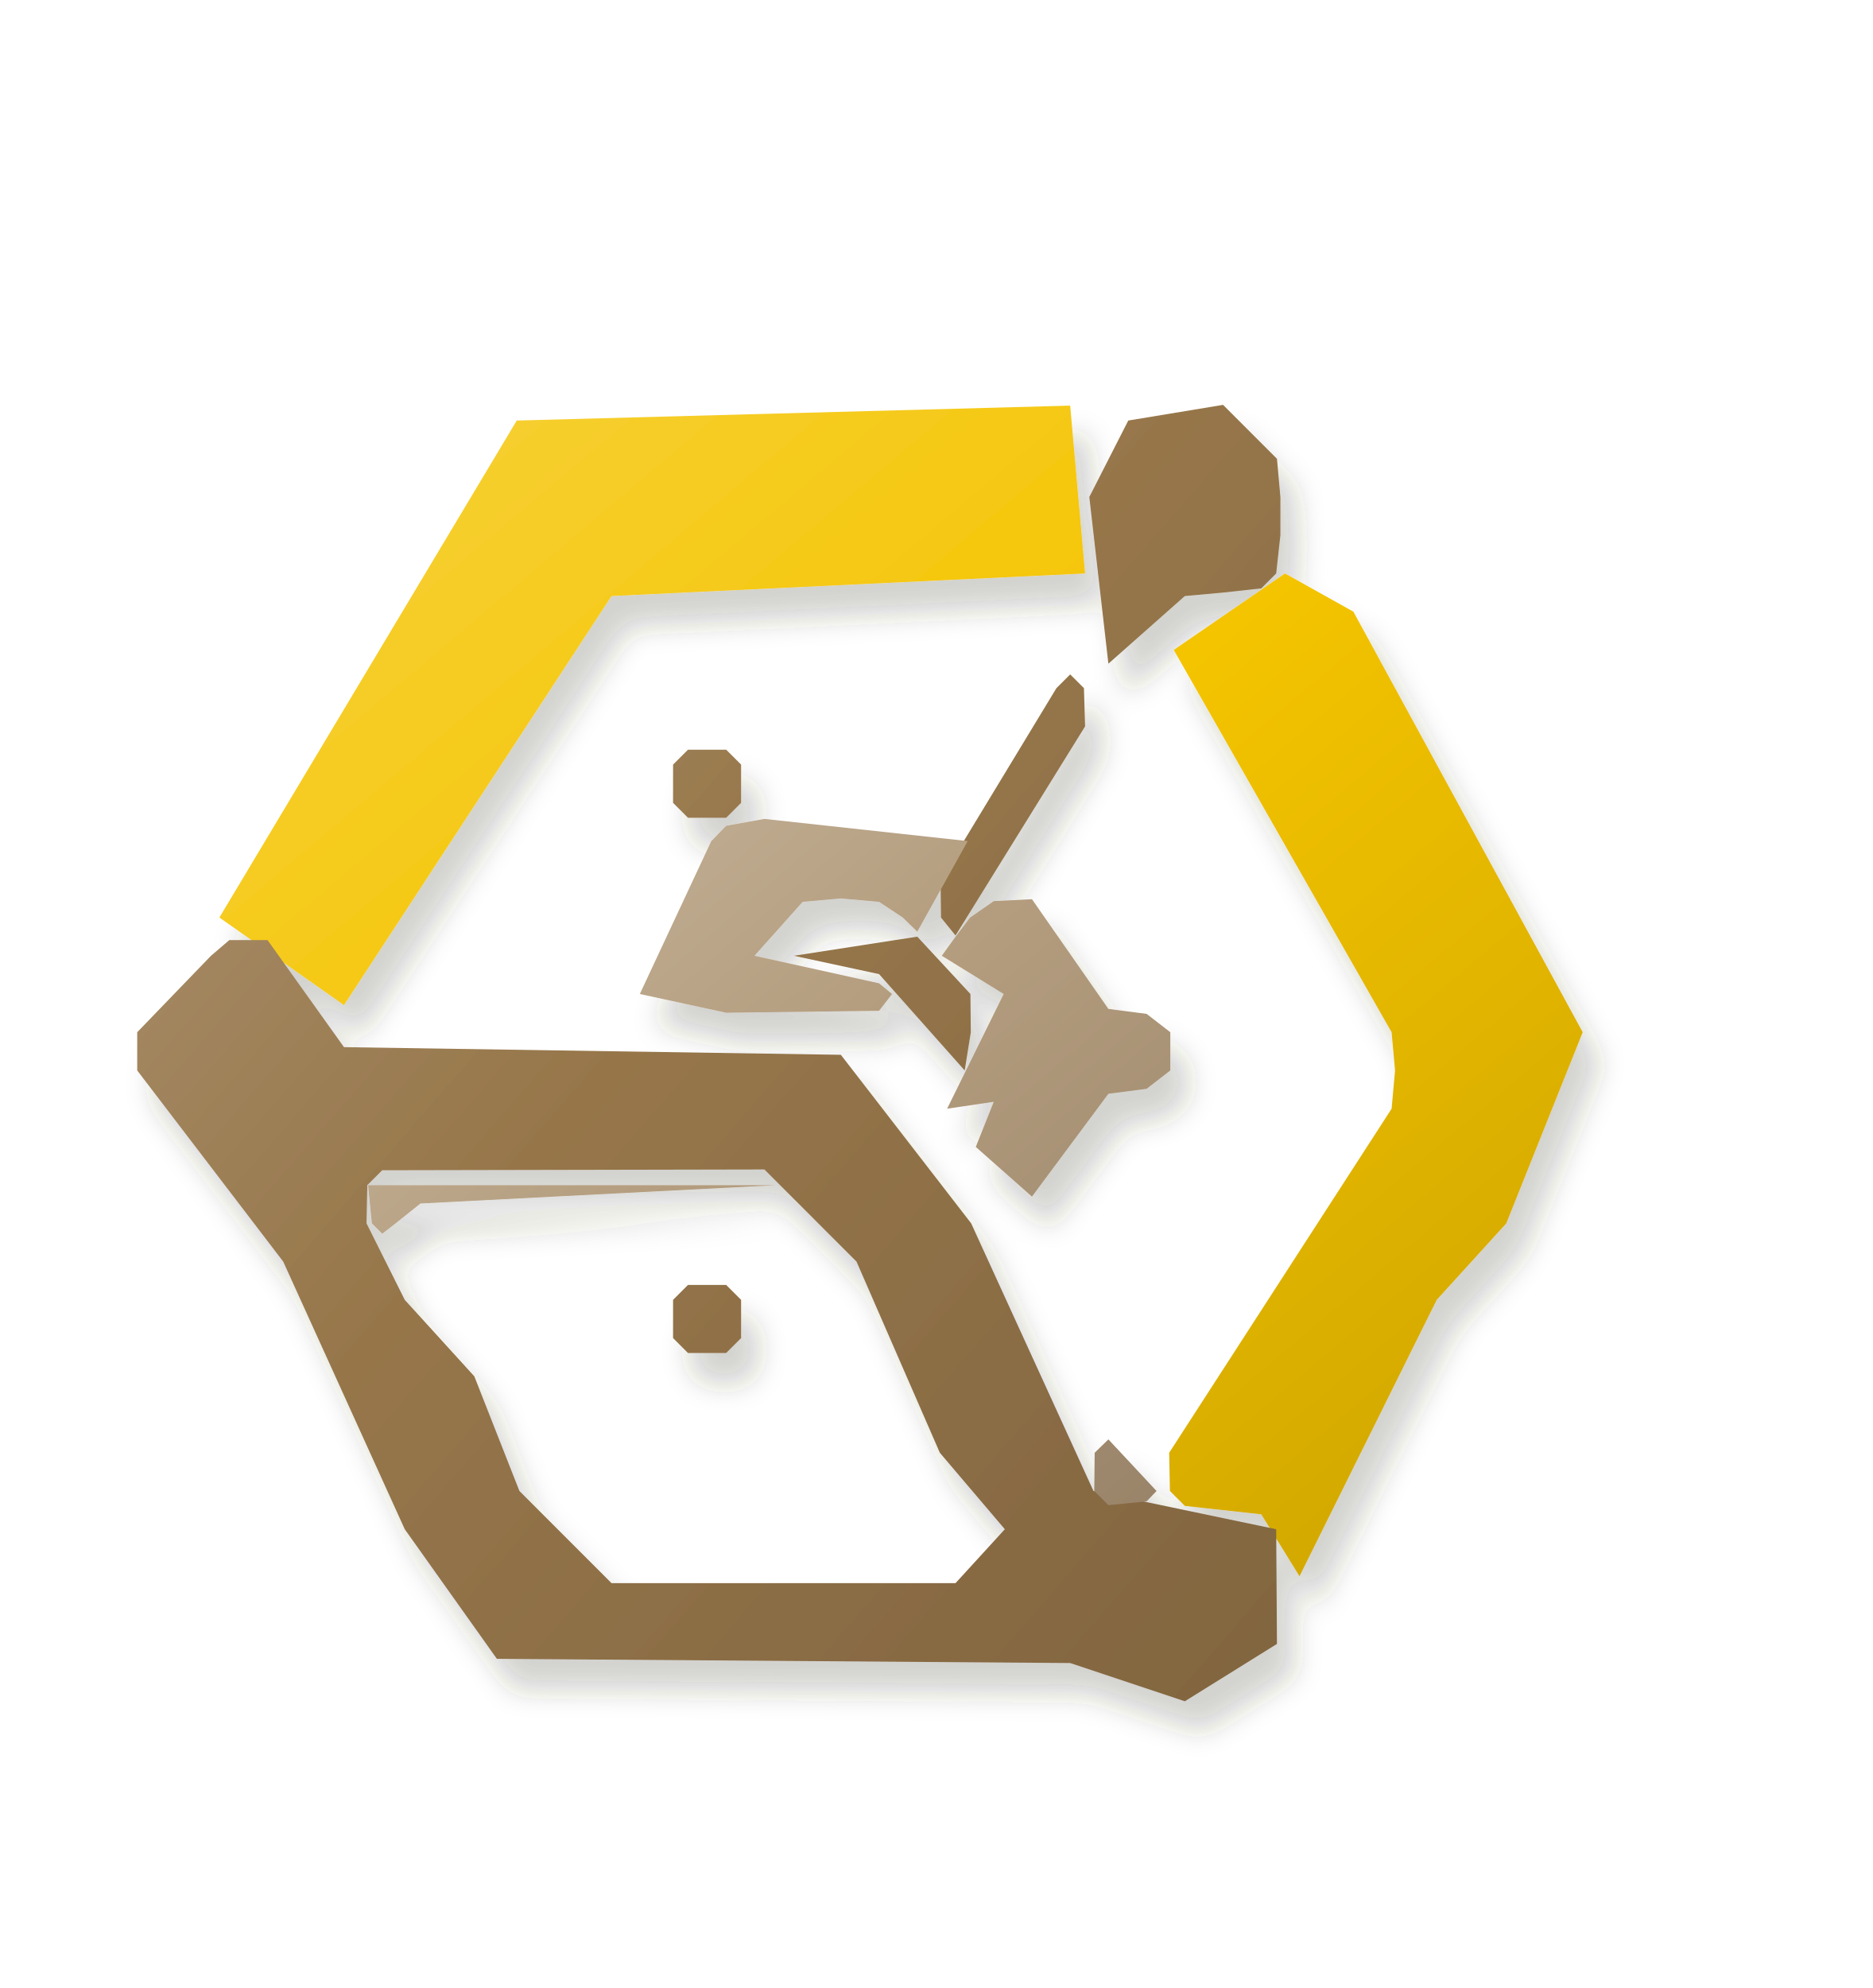
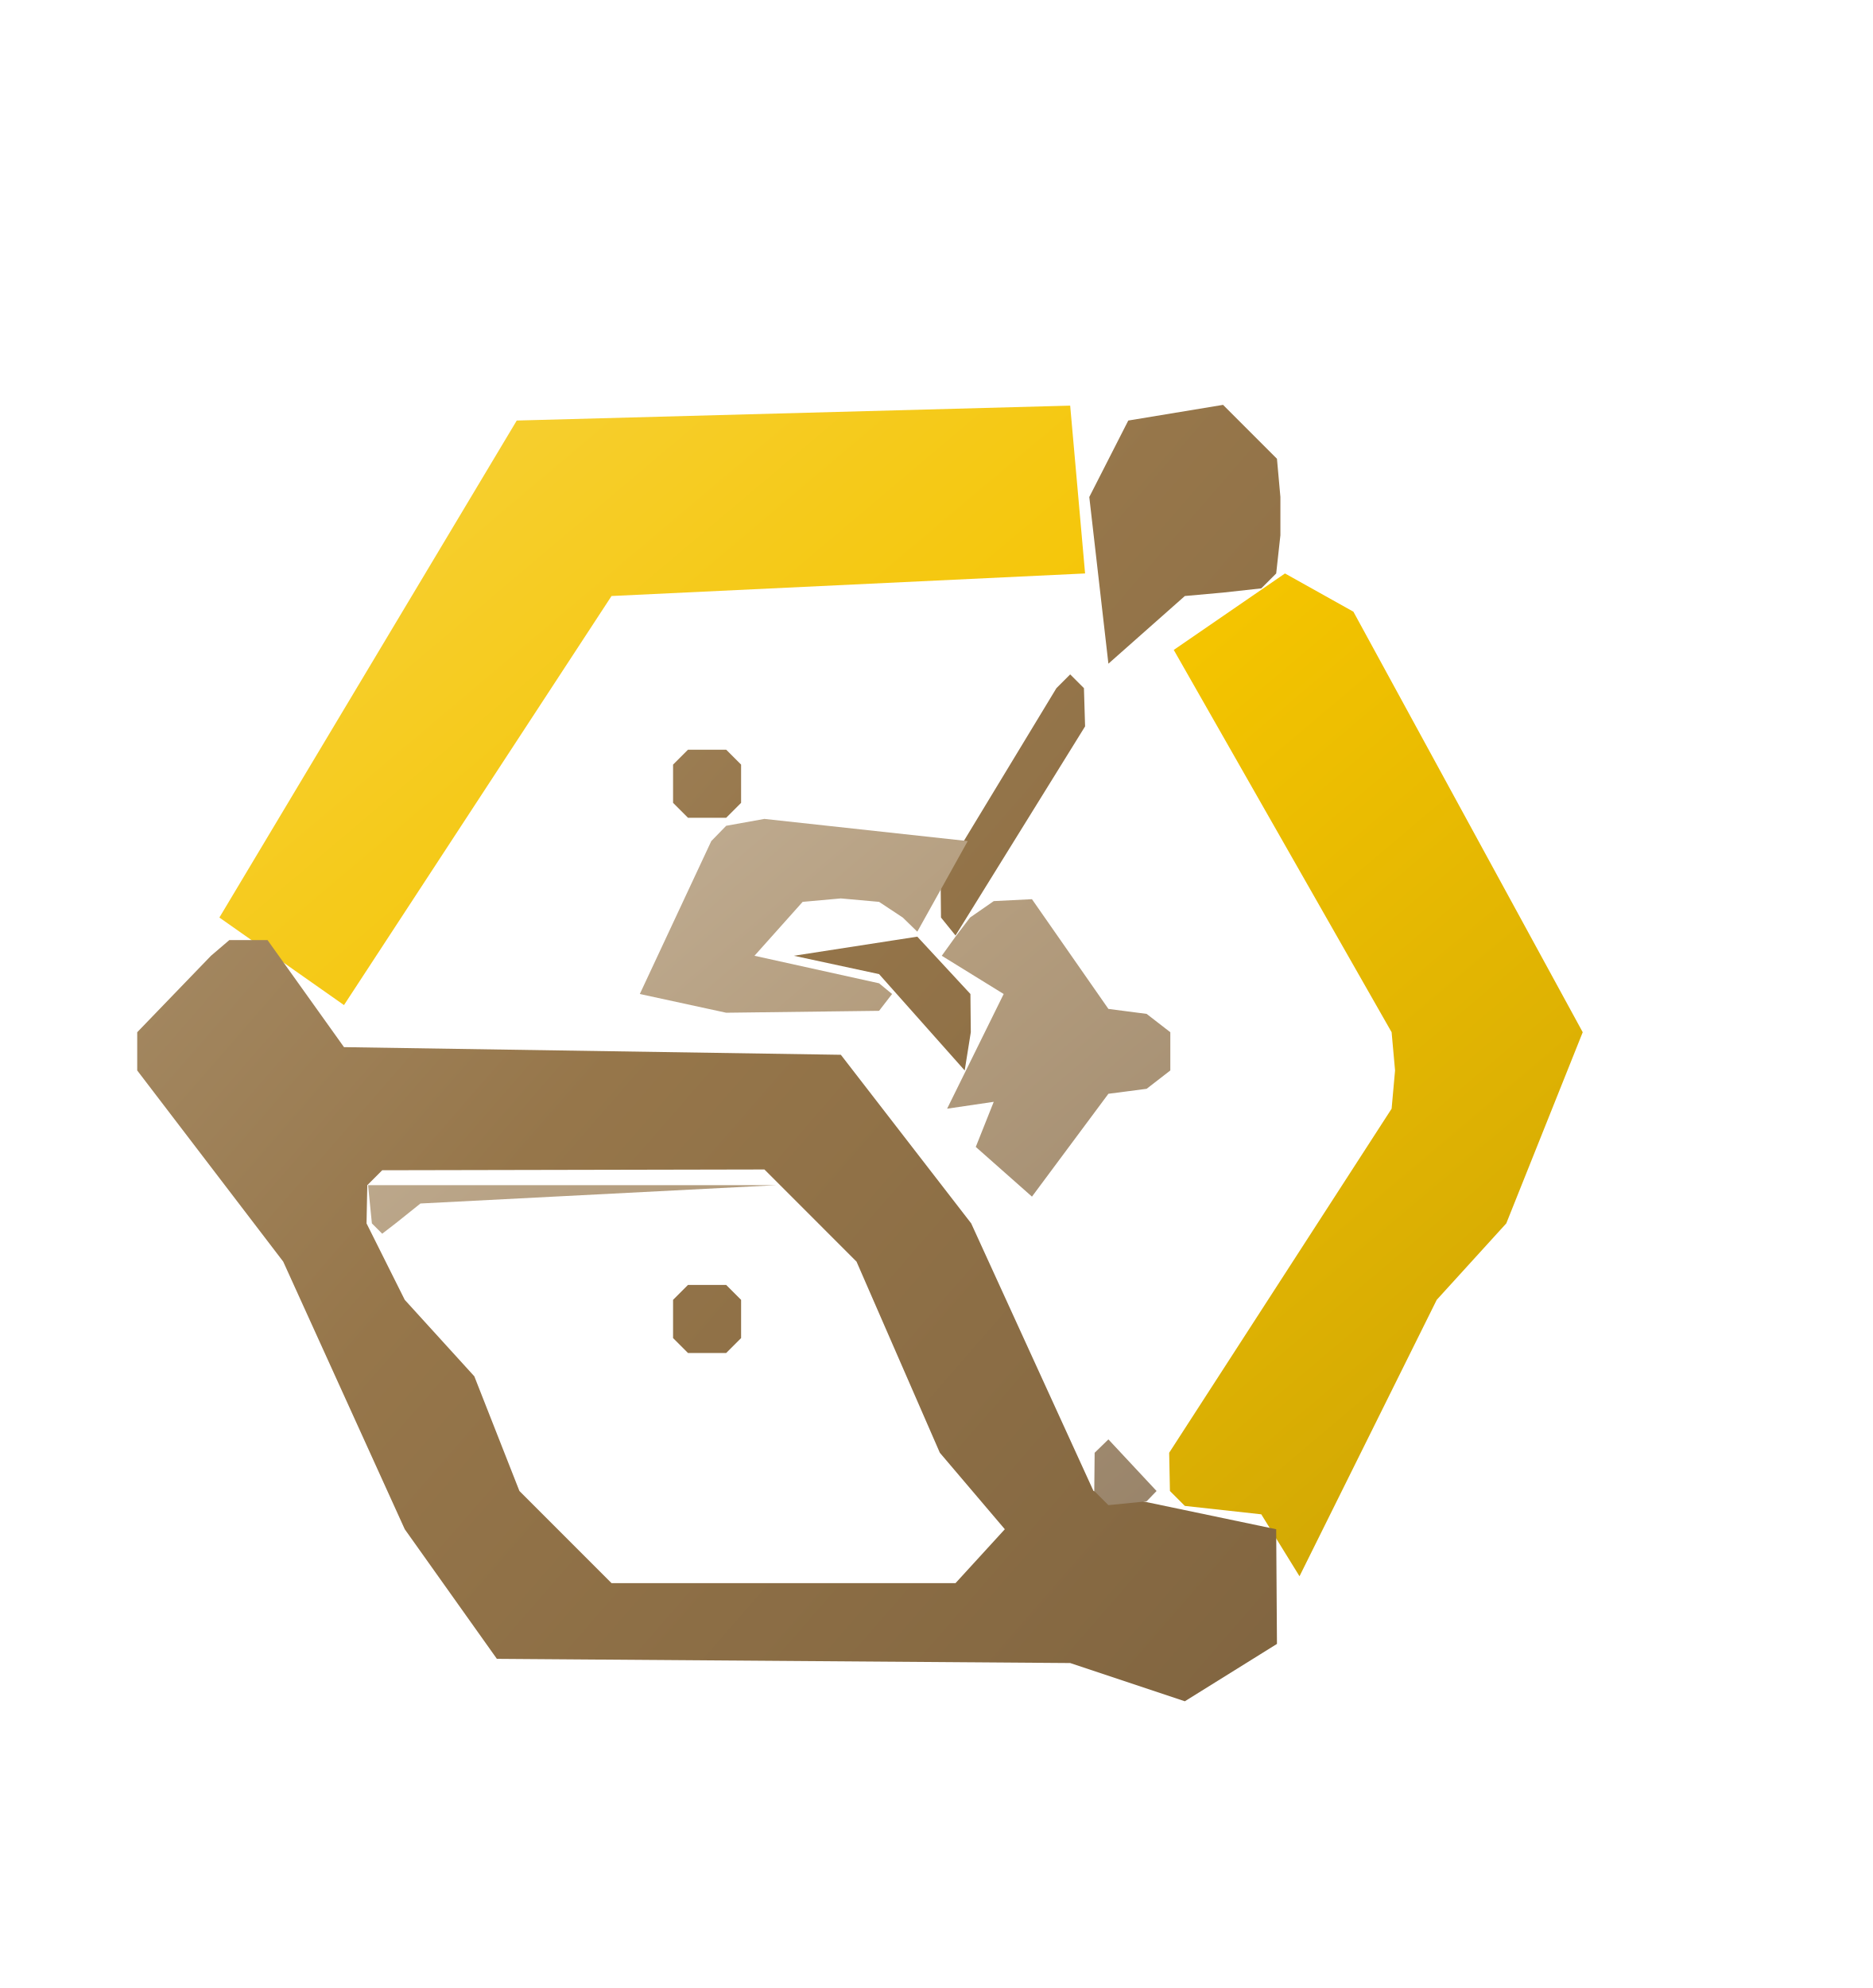
<svg xmlns="http://www.w3.org/2000/svg" viewBox="0 0 49 52" role="img" aria-label="Emblema ECFN" shape-rendering="geometricPrecision">
  <defs>
    <linearGradient id="ecfn-tone-0" x1="0" y1="0" x2="1" y2="1">
      <stop offset="0%" stop-color="#F7D23D" />
      <stop offset="46%" stop-color="#F4C400" />
      <stop offset="100%" stop-color="#CCA305" />
    </linearGradient>
    <linearGradient id="ecfn-tone-1" x1="0" y1="0" x2="1" y2="1">
      <stop offset="0%" stop-color="#AF9775" />
      <stop offset="46%" stop-color="#96764A" />
      <stop offset="100%" stop-color="#816540" />
    </linearGradient>
    <linearGradient id="ecfn-tone-2" x1="0" y1="0" x2="1" y2="1">
      <stop offset="0%" stop-color="#C6B59D" />
      <stop offset="46%" stop-color="#B49D7E" />
      <stop offset="100%" stop-color="#99846A" />
    </linearGradient>
-     <filter id="depth" x="-20%" y="-20%" width="150%" height="160%">
-       <feDropShadow dx="0.45" dy="0.8" stdDeviation="0.35" flood-color="#3B3028" flood-opacity="0.22" />
-     </filter>
  </defs>
-   <g filter="url(#depth)">
+   <g>
    <path fill="url(#ecfn-tone-0)" fill-rule="evenodd" d="M13.52 11.00 L28.00 10.61 L28.39 15.00 L16.00 15.59 L9.00 26.29 L5.74 24.00 L13.52 11.00 Z M33.62 15.00 L35.41 16.00 L41.41 27.00 L39.41 32.00 L37.59 34.00 L34.00 41.23 L33.00 39.61 L32.00 39.50 L31.00 39.39 L30.61 39.00 L30.59 38.00 L36.41 29.00 L36.50 28.00 L36.41 27.00 L30.71 17.00 L33.62 15.00 Z" />
    <path fill="url(#ecfn-tone-1)" fill-rule="evenodd" d="M29.52 11.00 L32.00 10.59 L33.41 12.00 L33.50 13.00 L33.50 14.00 L33.39 15.00 L33.00 15.39 L32.00 15.50 L31.00 15.59 L29.00 17.36 L28.50 13.00 L29.52 11.00 Z M27.64 18.00 L28.00 17.64 L28.36 18.00 L28.39 19.00 L25.00 24.47 L24.62 24.00 L24.61 23.00 L27.64 18.00 Z M17.61 20.00 L18.00 19.61 L19.00 19.61 L19.39 20.00 L19.39 21.00 L19.00 21.39 L18.00 21.39 L17.61 21.00 L17.61 20.00 Z M5.52 25.00 L6.00 24.59 L7.00 24.59 L9.00 27.39 L22.00 27.59 L25.41 32.00 L28.61 39.00 L33.39 40.00 L33.41 43.00 L31.00 44.50 L28.00 43.50 L13.00 43.39 L10.59 40.00 L7.41 33.00 L3.59 28.00 L3.59 27.00 L5.52 25.00 Z M20.77 25.00 L24.00 24.50 L25.39 26.00 L25.40 27.00 L25.24 28.00 L23.00 25.48 L20.77 25.00 Z M10.00 30.61 L9.61 31.00 L9.59 32.00 L10.59 34.00 L12.41 36.00 L13.59 39.00 L16.00 41.41 L25.00 41.41 L26.29 40.00 L24.59 38.00 L22.41 33.00 L20.00 30.59 L10.00 30.61 Z M17.61 34.00 L18.00 33.61 L19.00 33.61 L19.39 34.00 L19.39 35.00 L19.00 35.39 L18.00 35.39 L17.61 35.00 L17.61 34.00 Z" />
    <path fill="url(#ecfn-tone-2)" fill-rule="evenodd" d="M18.61 22.00 L19.00 21.60 L20.00 21.42 L25.32 22.00 L24.00 24.37 L23.62 24.00 L23.00 23.59 L22.00 23.50 L21.00 23.59 L19.74 25.00 L23.00 25.72 L23.34 26.00 L23.00 26.44 L19.00 26.49 L16.74 26.00 L18.61 22.00 Z M25.38 24.00 L26.00 23.57 L27.00 23.52 L29.00 26.39 L30.00 26.52 L30.62 27.00 L30.62 28.00 L30.00 28.48 L29.00 28.61 L27.00 31.30 L25.53 30.00 L26.00 28.82 L24.78 29.00 L26.26 26.00 L24.64 25.00 L25.00 24.50 L25.38 24.00 Z M9.63 31.00 L20.32 31.00 L11.00 31.48 L10.35 32.00 L10.00 32.27 L9.73 32.00 L9.63 31.00 Z M28.64 38.00 L29.00 37.65 L30.26 39.00 L30.00 39.27 L29.00 39.37 L28.63 39.00 L28.64 38.00 Z" />
  </g>
</svg>
